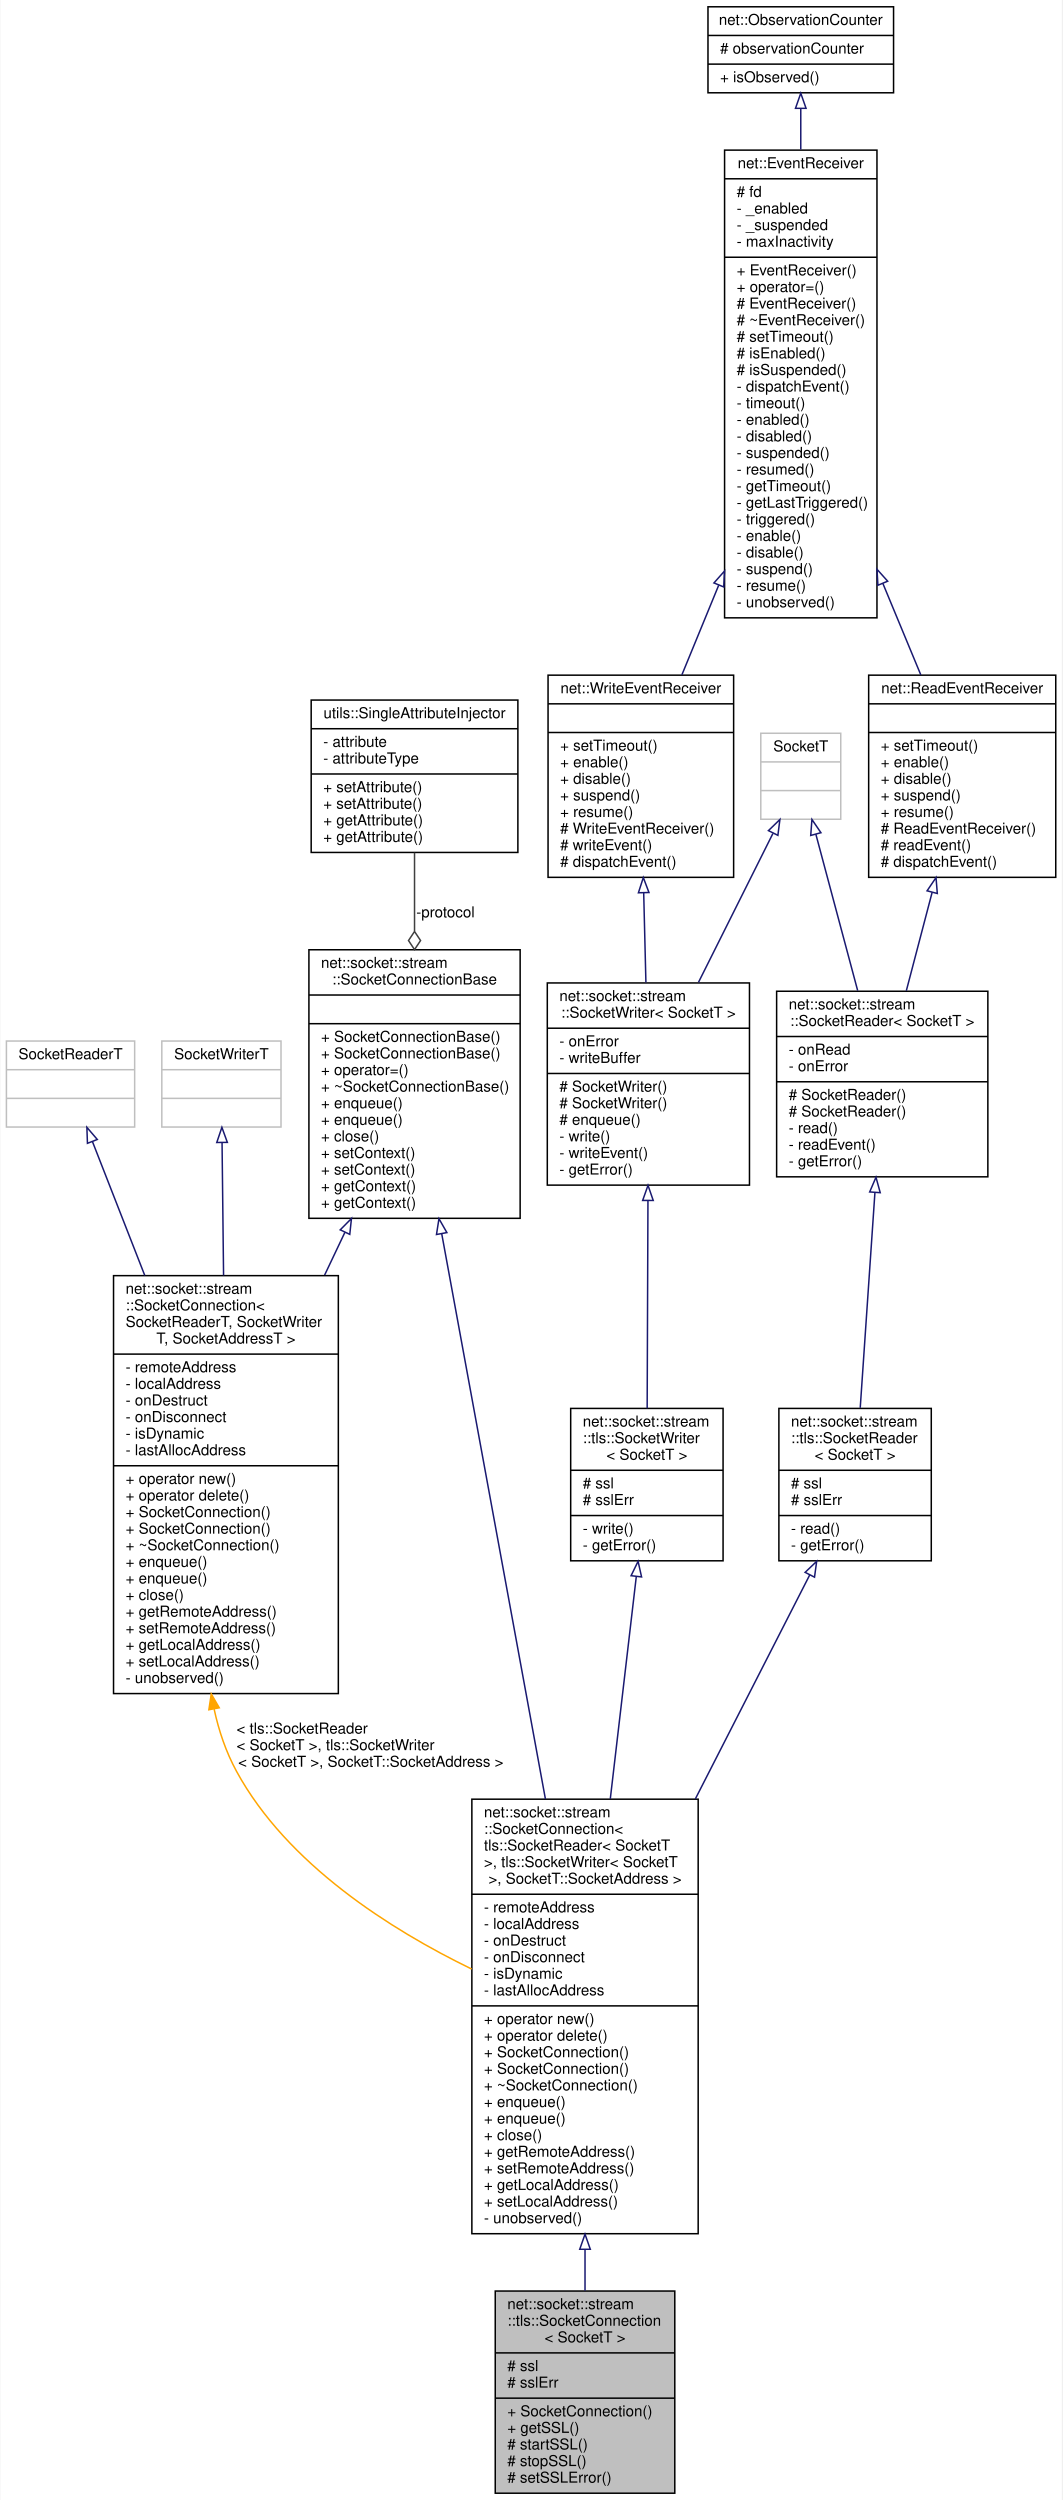
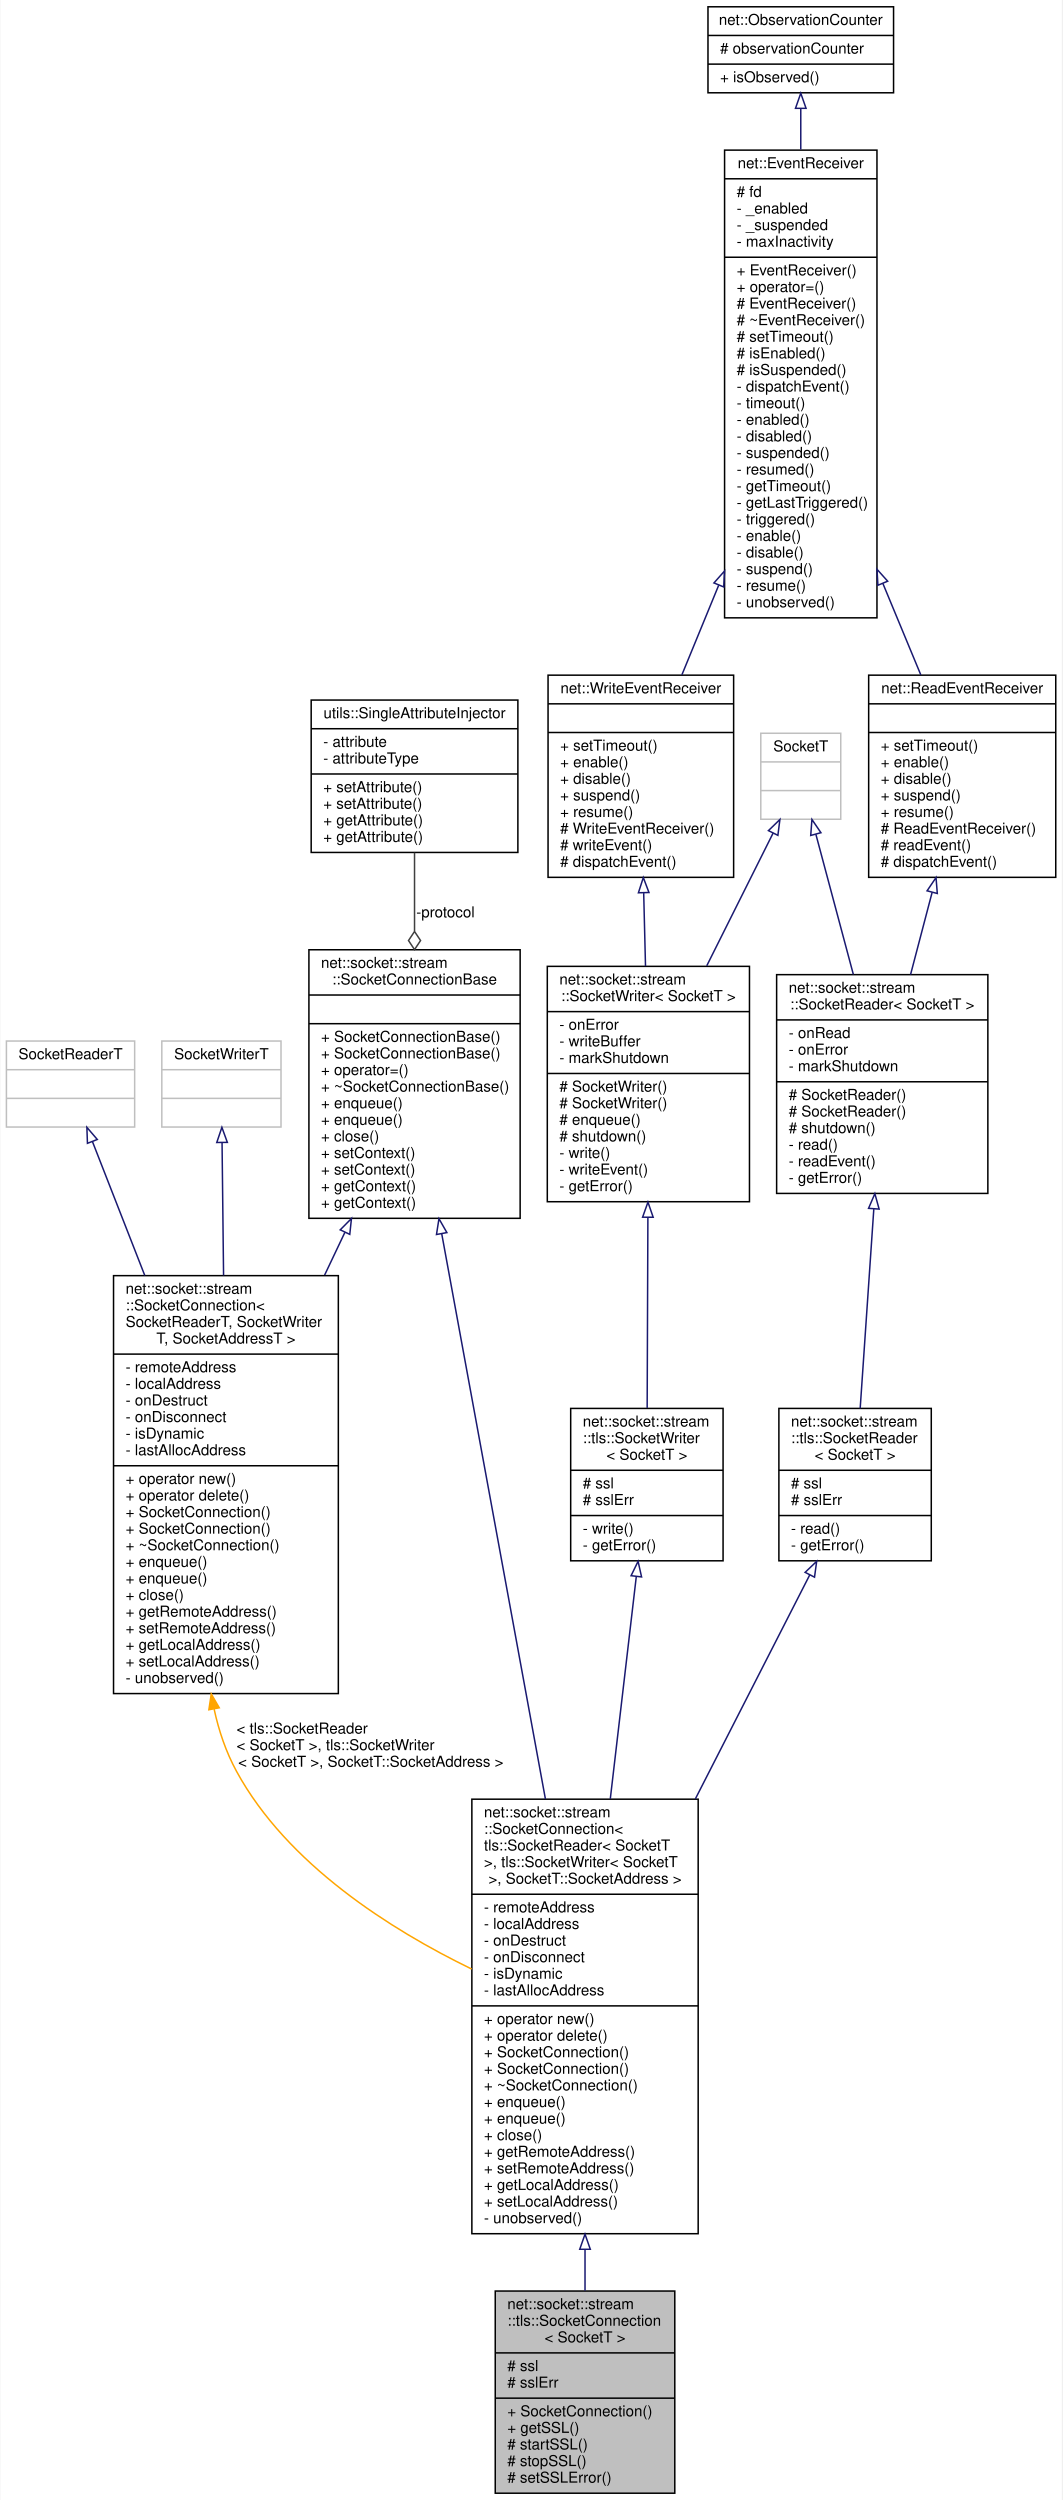
<svg xmlns="http://www.w3.org/2000/svg" xmlns:xlink="http://www.w3.org/1999/xlink" width="704pt" height="1657pt" viewBox="0.00 0.00 703.50 1657.00">
  <g id="graph0" class="graph" transform="scale(1 1) rotate(0) translate(4 1653)">
    <polygon fill="white" stroke="transparent" points="-4,4 -4,-1653 699.5,-1653 699.5,4 -4,4" />
    <g id="node1" class="node">
      <g id="a_node1">
        <a xlink:title=" ">
          <polygon fill="#bfbfbf" stroke="black" points="324,-0.5 324,-134.5 443,-134.5 443,-0.5 324,-0.5" />
          <text text-anchor="start" x="332" y="-122.5" font-family="Helvetica,sans-Serif" font-size="10.00">net::socket::stream</text>
          <text text-anchor="start" x="332" y="-111.5" font-family="Helvetica,sans-Serif" font-size="10.00">::tls::SocketConnection</text>
          <text text-anchor="middle" x="383.5" y="-100.5" font-family="Helvetica,sans-Serif" font-size="10.00">&lt; SocketT &gt;</text>
          <polyline fill="none" stroke="black" points="324,-93.5 443,-93.5 " />
          <text text-anchor="start" x="332" y="-81.5" font-family="Helvetica,sans-Serif" font-size="10.00"># ssl</text>
          <text text-anchor="start" x="332" y="-70.5" font-family="Helvetica,sans-Serif" font-size="10.00"># sslErr</text>
          <polyline fill="none" stroke="black" points="324,-63.5 443,-63.5 " />
          <text text-anchor="start" x="332" y="-51.5" font-family="Helvetica,sans-Serif" font-size="10.00">+ SocketConnection()</text>
          <text text-anchor="start" x="332" y="-40.5" font-family="Helvetica,sans-Serif" font-size="10.00">+ getSSL()</text>
          <text text-anchor="start" x="332" y="-29.5" font-family="Helvetica,sans-Serif" font-size="10.00"># startSSL()</text>
          <text text-anchor="start" x="332" y="-18.5" font-family="Helvetica,sans-Serif" font-size="10.00"># stopSSL()</text>
          <text text-anchor="start" x="332" y="-7.5" font-family="Helvetica,sans-Serif" font-size="10.00"># setSSLError()</text>
        </a>
      </g>
    </g>
    <g id="node2" class="node">
      <g id="a_node2">
        <a xlink:href="classnet_1_1socket_1_1stream_1_1_socket_connection.html" target="_top" xlink:title=" ">
          <polygon fill="white" stroke="black" points="308.5,-172.5 308.5,-460.5 458.5,-460.5 458.5,-172.5 308.5,-172.5" />
          <text text-anchor="start" x="316.5" y="-448.5" font-family="Helvetica,sans-Serif" font-size="10.00">net::socket::stream</text>
          <text text-anchor="start" x="316.5" y="-437.5" font-family="Helvetica,sans-Serif" font-size="10.00">::SocketConnection&lt;</text>
          <text text-anchor="start" x="316.5" y="-426.5" font-family="Helvetica,sans-Serif" font-size="10.00"> tls::SocketReader&lt; SocketT</text>
          <text text-anchor="start" x="316.5" y="-415.5" font-family="Helvetica,sans-Serif" font-size="10.00"> &gt;, tls::SocketWriter&lt; SocketT</text>
          <text text-anchor="middle" x="383.5" y="-404.5" font-family="Helvetica,sans-Serif" font-size="10.00"> &gt;, SocketT::SocketAddress &gt;</text>
          <polyline fill="none" stroke="black" points="308.5,-397.5 458.5,-397.5 " />
          <text text-anchor="start" x="316.5" y="-385.5" font-family="Helvetica,sans-Serif" font-size="10.00">- remoteAddress</text>
          <text text-anchor="start" x="316.5" y="-374.5" font-family="Helvetica,sans-Serif" font-size="10.00">- localAddress</text>
          <text text-anchor="start" x="316.5" y="-363.5" font-family="Helvetica,sans-Serif" font-size="10.00">- onDestruct</text>
          <text text-anchor="start" x="316.5" y="-352.5" font-family="Helvetica,sans-Serif" font-size="10.00">- onDisconnect</text>
          <text text-anchor="start" x="316.5" y="-341.5" font-family="Helvetica,sans-Serif" font-size="10.00">- isDynamic</text>
          <text text-anchor="start" x="316.5" y="-330.5" font-family="Helvetica,sans-Serif" font-size="10.00">- lastAllocAddress</text>
          <polyline fill="none" stroke="black" points="308.5,-323.5 458.5,-323.5 " />
          <text text-anchor="start" x="316.5" y="-311.5" font-family="Helvetica,sans-Serif" font-size="10.00">+ operator new()</text>
          <text text-anchor="start" x="316.5" y="-300.5" font-family="Helvetica,sans-Serif" font-size="10.00">+ operator delete()</text>
          <text text-anchor="start" x="316.5" y="-289.5" font-family="Helvetica,sans-Serif" font-size="10.00">+ SocketConnection()</text>
          <text text-anchor="start" x="316.5" y="-278.5" font-family="Helvetica,sans-Serif" font-size="10.00">+ SocketConnection()</text>
          <text text-anchor="start" x="316.5" y="-267.5" font-family="Helvetica,sans-Serif" font-size="10.00">+ ~SocketConnection()</text>
          <text text-anchor="start" x="316.5" y="-256.5" font-family="Helvetica,sans-Serif" font-size="10.00">+ enqueue()</text>
          <text text-anchor="start" x="316.5" y="-245.5" font-family="Helvetica,sans-Serif" font-size="10.00">+ enqueue()</text>
          <text text-anchor="start" x="316.5" y="-234.5" font-family="Helvetica,sans-Serif" font-size="10.00">+ close()</text>
          <text text-anchor="start" x="316.5" y="-223.5" font-family="Helvetica,sans-Serif" font-size="10.00">+ getRemoteAddress()</text>
          <text text-anchor="start" x="316.5" y="-212.5" font-family="Helvetica,sans-Serif" font-size="10.00">+ setRemoteAddress()</text>
          <text text-anchor="start" x="316.5" y="-201.5" font-family="Helvetica,sans-Serif" font-size="10.00">+ getLocalAddress()</text>
          <text text-anchor="start" x="316.5" y="-190.5" font-family="Helvetica,sans-Serif" font-size="10.00">+ setLocalAddress()</text>
          <text text-anchor="start" x="316.5" y="-179.5" font-family="Helvetica,sans-Serif" font-size="10.00">- unobserved()</text>
        </a>
      </g>
    </g>
    <g id="edge1" class="edge">
      <path fill="none" stroke="midnightblue" d="M383.5,-161.91C383.5,-152.52 383.5,-143.38 383.5,-134.73" />
      <polygon fill="none" stroke="midnightblue" points="380,-162.18 383.5,-172.18 387,-162.18 380,-162.18" />
    </g>
    <g id="node3" class="node">
      <g id="a_node3">
        <a xlink:href="classnet_1_1socket_1_1stream_1_1_socket_connection_base.html" target="_top" xlink:title=" ">
          <polygon fill="white" stroke="black" points="200.5,-845.5 200.5,-1023.5 340.5,-1023.5 340.5,-845.5 200.5,-845.5" />
          <text text-anchor="start" x="208.5" y="-1011.5" font-family="Helvetica,sans-Serif" font-size="10.00">net::socket::stream</text>
          <text text-anchor="middle" x="270.5" y="-1000.5" font-family="Helvetica,sans-Serif" font-size="10.00">::SocketConnectionBase</text>
          <polyline fill="none" stroke="black" points="200.5,-993.5 340.5,-993.5 " />
          <text text-anchor="middle" x="270.5" y="-981.5" font-family="Helvetica,sans-Serif" font-size="10.00"> </text>
          <polyline fill="none" stroke="black" points="200.5,-974.5 340.5,-974.5 " />
          <text text-anchor="start" x="208.5" y="-962.5" font-family="Helvetica,sans-Serif" font-size="10.00">+ SocketConnectionBase()</text>
          <text text-anchor="start" x="208.5" y="-951.5" font-family="Helvetica,sans-Serif" font-size="10.00">+ SocketConnectionBase()</text>
          <text text-anchor="start" x="208.5" y="-940.5" font-family="Helvetica,sans-Serif" font-size="10.00">+ operator=()</text>
          <text text-anchor="start" x="208.5" y="-929.5" font-family="Helvetica,sans-Serif" font-size="10.00">+ ~SocketConnectionBase()</text>
          <text text-anchor="start" x="208.5" y="-918.5" font-family="Helvetica,sans-Serif" font-size="10.00">+ enqueue()</text>
          <text text-anchor="start" x="208.5" y="-907.5" font-family="Helvetica,sans-Serif" font-size="10.00">+ enqueue()</text>
          <text text-anchor="start" x="208.5" y="-896.5" font-family="Helvetica,sans-Serif" font-size="10.00">+ close()</text>
          <text text-anchor="start" x="208.5" y="-885.5" font-family="Helvetica,sans-Serif" font-size="10.00">+ setContext()</text>
          <text text-anchor="start" x="208.5" y="-874.5" font-family="Helvetica,sans-Serif" font-size="10.00">+ setContext()</text>
          <text text-anchor="start" x="208.5" y="-863.5" font-family="Helvetica,sans-Serif" font-size="10.00">+ getContext()</text>
          <text text-anchor="start" x="208.5" y="-852.5" font-family="Helvetica,sans-Serif" font-size="10.00">+ getContext()</text>
        </a>
      </g>
    </g>
    <g id="edge2" class="edge">
      <path fill="none" stroke="midnightblue" d="M288.51,-835.34C307.05,-734.25 336.14,-575.66 357.25,-460.61" />
      <polygon fill="none" stroke="midnightblue" points="285.05,-834.77 286.69,-845.24 291.94,-836.04 285.05,-834.77" />
    </g>
    <g id="node14" class="node">
      <g id="a_node14">
        <a xlink:href="classnet_1_1socket_1_1stream_1_1_socket_connection.html" target="_top" xlink:title=" ">
          <polygon fill="white" stroke="black" points="71,-530.5 71,-807.5 220,-807.5 220,-530.5 71,-530.5" />
          <text text-anchor="start" x="79" y="-795.5" font-family="Helvetica,sans-Serif" font-size="10.00">net::socket::stream</text>
          <text text-anchor="start" x="79" y="-784.5" font-family="Helvetica,sans-Serif" font-size="10.00">::SocketConnection&lt;</text>
          <text text-anchor="start" x="79" y="-773.5" font-family="Helvetica,sans-Serif" font-size="10.00"> SocketReaderT, SocketWriter</text>
          <text text-anchor="middle" x="145.5" y="-762.5" font-family="Helvetica,sans-Serif" font-size="10.00">T, SocketAddressT &gt;</text>
          <polyline fill="none" stroke="black" points="71,-755.5 220,-755.5 " />
          <text text-anchor="start" x="79" y="-743.5" font-family="Helvetica,sans-Serif" font-size="10.00">- remoteAddress</text>
          <text text-anchor="start" x="79" y="-732.5" font-family="Helvetica,sans-Serif" font-size="10.00">- localAddress</text>
          <text text-anchor="start" x="79" y="-721.5" font-family="Helvetica,sans-Serif" font-size="10.00">- onDestruct</text>
          <text text-anchor="start" x="79" y="-710.5" font-family="Helvetica,sans-Serif" font-size="10.00">- onDisconnect</text>
          <text text-anchor="start" x="79" y="-699.5" font-family="Helvetica,sans-Serif" font-size="10.00">- isDynamic</text>
          <text text-anchor="start" x="79" y="-688.5" font-family="Helvetica,sans-Serif" font-size="10.00">- lastAllocAddress</text>
          <polyline fill="none" stroke="black" points="71,-681.5 220,-681.5 " />
          <text text-anchor="start" x="79" y="-669.5" font-family="Helvetica,sans-Serif" font-size="10.00">+ operator new()</text>
          <text text-anchor="start" x="79" y="-658.5" font-family="Helvetica,sans-Serif" font-size="10.00">+ operator delete()</text>
          <text text-anchor="start" x="79" y="-647.5" font-family="Helvetica,sans-Serif" font-size="10.00">+ SocketConnection()</text>
          <text text-anchor="start" x="79" y="-636.5" font-family="Helvetica,sans-Serif" font-size="10.00">+ SocketConnection()</text>
          <text text-anchor="start" x="79" y="-625.5" font-family="Helvetica,sans-Serif" font-size="10.00">+ ~SocketConnection()</text>
          <text text-anchor="start" x="79" y="-614.5" font-family="Helvetica,sans-Serif" font-size="10.00">+ enqueue()</text>
          <text text-anchor="start" x="79" y="-603.5" font-family="Helvetica,sans-Serif" font-size="10.00">+ enqueue()</text>
          <text text-anchor="start" x="79" y="-592.5" font-family="Helvetica,sans-Serif" font-size="10.00">+ close()</text>
          <text text-anchor="start" x="79" y="-581.5" font-family="Helvetica,sans-Serif" font-size="10.00">+ getRemoteAddress()</text>
          <text text-anchor="start" x="79" y="-570.5" font-family="Helvetica,sans-Serif" font-size="10.00">+ setRemoteAddress()</text>
          <text text-anchor="start" x="79" y="-559.5" font-family="Helvetica,sans-Serif" font-size="10.00">+ getLocalAddress()</text>
          <text text-anchor="start" x="79" y="-548.5" font-family="Helvetica,sans-Serif" font-size="10.00">+ setLocalAddress()</text>
          <text text-anchor="start" x="79" y="-537.5" font-family="Helvetica,sans-Serif" font-size="10.00">- unobserved()</text>
        </a>
      </g>
    </g>
    <g id="edge16" class="edge">
      <path fill="none" stroke="midnightblue" d="M224.35,-836.21C219.95,-826.93 215.43,-817.41 210.89,-807.85" />
      <polygon fill="none" stroke="midnightblue" points="221.25,-837.86 228.7,-845.39 227.58,-834.86 221.25,-837.86" />
    </g>
    <g id="node4" class="node">
      <g id="a_node4">
        <a xlink:href="classutils_1_1_single_attribute_injector.html" target="_top" xlink:title=" ">
          <polygon fill="white" stroke="black" points="202,-1088 202,-1189 339,-1189 339,-1088 202,-1088" />
          <text text-anchor="middle" x="270.5" y="-1177" font-family="Helvetica,sans-Serif" font-size="10.00">utils::SingleAttributeInjector</text>
          <polyline fill="none" stroke="black" points="202,-1170 339,-1170 " />
          <text text-anchor="start" x="210" y="-1158" font-family="Helvetica,sans-Serif" font-size="10.00">- attribute</text>
          <text text-anchor="start" x="210" y="-1147" font-family="Helvetica,sans-Serif" font-size="10.00">- attributeType</text>
          <polyline fill="none" stroke="black" points="202,-1140 339,-1140 " />
          <text text-anchor="start" x="210" y="-1128" font-family="Helvetica,sans-Serif" font-size="10.00">+ setAttribute()</text>
          <text text-anchor="start" x="210" y="-1117" font-family="Helvetica,sans-Serif" font-size="10.00">+ setAttribute()</text>
          <text text-anchor="start" x="210" y="-1106" font-family="Helvetica,sans-Serif" font-size="10.00">+ getAttribute()</text>
          <text text-anchor="start" x="210" y="-1095" font-family="Helvetica,sans-Serif" font-size="10.00">+ getAttribute()</text>
        </a>
      </g>
    </g>
    <g id="edge3" class="edge">
      <path fill="none" stroke="#404040" d="M270.5,-1087.83C270.5,-1072 270.5,-1053.87 270.5,-1035.78" />
      <polygon fill="none" stroke="#404040" points="270.5,-1035.61 266.5,-1029.61 270.5,-1023.61 274.5,-1029.61 270.5,-1035.61" />
      <text text-anchor="middle" x="291" y="-1045" font-family="Helvetica,sans-Serif" font-size="10.00"> -protocol</text>
    </g>
    <g id="node5" class="node">
      <g id="a_node5">
        <a xlink:href="classnet_1_1socket_1_1stream_1_1tls_1_1_socket_reader.html" target="_top" xlink:title=" ">
          <polygon fill="white" stroke="black" points="512,-618.5 512,-719.5 613,-719.5 613,-618.5 512,-618.5" />
          <text text-anchor="start" x="520" y="-707.5" font-family="Helvetica,sans-Serif" font-size="10.00">net::socket::stream</text>
          <text text-anchor="start" x="520" y="-696.5" font-family="Helvetica,sans-Serif" font-size="10.00">::tls::SocketReader</text>
          <text text-anchor="middle" x="562.5" y="-685.5" font-family="Helvetica,sans-Serif" font-size="10.00">&lt; SocketT &gt;</text>
          <polyline fill="none" stroke="black" points="512,-678.5 613,-678.5 " />
          <text text-anchor="start" x="520" y="-666.5" font-family="Helvetica,sans-Serif" font-size="10.00"># ssl</text>
          <text text-anchor="start" x="520" y="-655.5" font-family="Helvetica,sans-Serif" font-size="10.00"># sslErr</text>
          <polyline fill="none" stroke="black" points="512,-648.5 613,-648.5 " />
          <text text-anchor="start" x="520" y="-636.5" font-family="Helvetica,sans-Serif" font-size="10.00">- read()</text>
          <text text-anchor="start" x="520" y="-625.5" font-family="Helvetica,sans-Serif" font-size="10.00">- getError()</text>
        </a>
      </g>
    </g>
    <g id="edge4" class="edge">
      <path fill="none" stroke="midnightblue" d="M532.47,-609.2C511.72,-568.57 483.18,-512.68 456.62,-460.68" />
      <polygon fill="none" stroke="midnightblue" points="529.38,-610.84 537.04,-618.15 535.61,-607.66 529.38,-610.84" />
    </g>
    <g id="node6" class="node">
      <g id="a_node6">
        <a xlink:href="classnet_1_1socket_1_1stream_1_1_socket_reader.html" target="_top" xlink:title=" ">
-           <polygon fill="white" stroke="black" points="510.5,-873 510.5,-996 650.5,-996 650.5,-873 510.5,-873" />
-           <text text-anchor="start" x="518.5" y="-984" font-family="Helvetica,sans-Serif" font-size="10.00">net::socket::stream</text>
-           <text text-anchor="middle" x="580.5" y="-973" font-family="Helvetica,sans-Serif" font-size="10.00">::SocketReader&lt; SocketT &gt;</text>
-           <polyline fill="none" stroke="black" points="510.5,-966 650.5,-966 " />
-           <text text-anchor="start" x="518.5" y="-954" font-family="Helvetica,sans-Serif" font-size="10.00">- onRead</text>
-           <text text-anchor="start" x="518.5" y="-943" font-family="Helvetica,sans-Serif" font-size="10.00">- onError</text>
+           <polygon fill="white" stroke="black" points="510.5,-862 510.5,-1007 650.5,-1007 650.5,-862 510.5,-862" />
+           <text text-anchor="start" x="518.5" y="-995" font-family="Helvetica,sans-Serif" font-size="10.00">net::socket::stream</text>
+           <text text-anchor="middle" x="580.5" y="-984" font-family="Helvetica,sans-Serif" font-size="10.00">::SocketReader&lt; SocketT &gt;</text>
+           <polyline fill="none" stroke="black" points="510.5,-977 650.5,-977 " />
+           <text text-anchor="start" x="518.5" y="-965" font-family="Helvetica,sans-Serif" font-size="10.00">- onRead</text>
+           <text text-anchor="start" x="518.5" y="-954" font-family="Helvetica,sans-Serif" font-size="10.00">- onError</text>
+           <text text-anchor="start" x="518.5" y="-943" font-family="Helvetica,sans-Serif" font-size="10.00">- markShutdown</text>
          <polyline fill="none" stroke="black" points="510.5,-936 650.5,-936 " />
          <text text-anchor="start" x="518.5" y="-924" font-family="Helvetica,sans-Serif" font-size="10.00"># SocketReader()</text>
          <text text-anchor="start" x="518.5" y="-913" font-family="Helvetica,sans-Serif" font-size="10.00"># SocketReader()</text>
-           <text text-anchor="start" x="518.5" y="-902" font-family="Helvetica,sans-Serif" font-size="10.00">- read()</text>
-           <text text-anchor="start" x="518.5" y="-891" font-family="Helvetica,sans-Serif" font-size="10.00">- readEvent()</text>
-           <text text-anchor="start" x="518.5" y="-880" font-family="Helvetica,sans-Serif" font-size="10.00">- getError()</text>
+           <text text-anchor="start" x="518.5" y="-902" font-family="Helvetica,sans-Serif" font-size="10.00"># shutdown()</text>
+           <text text-anchor="start" x="518.5" y="-891" font-family="Helvetica,sans-Serif" font-size="10.00">- read()</text>
+           <text text-anchor="start" x="518.5" y="-880" font-family="Helvetica,sans-Serif" font-size="10.00">- readEvent()</text>
+           <text text-anchor="start" x="518.5" y="-869" font-family="Helvetica,sans-Serif" font-size="10.00">- getError()</text>
        </a>
      </g>
    </g>
    <g id="edge5" class="edge">
-       <path fill="none" stroke="midnightblue" d="M575.66,-862.7C572.58,-817.59 568.66,-760.24 565.91,-719.88" />
-       <polygon fill="none" stroke="midnightblue" points="572.17,-862.98 576.35,-872.72 579.16,-862.5 572.17,-862.98" />
+       <path fill="none" stroke="midnightblue" d="M574.91,-851.62C571.95,-808.36 568.42,-756.69 565.88,-719.54" />
+       <polygon fill="none" stroke="midnightblue" points="571.43,-852.11 575.61,-861.85 578.42,-851.63 571.43,-852.11" />
    </g>
    <g id="node7" class="node">
      <g id="a_node7">
        <a xlink:href="classnet_1_1_read_event_receiver.html" target="_top" xlink:title=" ">
          <polygon fill="white" stroke="black" points="571.5,-1071.5 571.5,-1205.5 695.5,-1205.5 695.5,-1071.5 571.5,-1071.5" />
          <text text-anchor="middle" x="633.5" y="-1193.5" font-family="Helvetica,sans-Serif" font-size="10.00">net::ReadEventReceiver</text>
          <polyline fill="none" stroke="black" points="571.5,-1186.5 695.5,-1186.5 " />
          <text text-anchor="middle" x="633.5" y="-1174.5" font-family="Helvetica,sans-Serif" font-size="10.00"> </text>
          <polyline fill="none" stroke="black" points="571.5,-1167.5 695.5,-1167.5 " />
          <text text-anchor="start" x="579.5" y="-1155.5" font-family="Helvetica,sans-Serif" font-size="10.00">+ setTimeout()</text>
          <text text-anchor="start" x="579.5" y="-1144.5" font-family="Helvetica,sans-Serif" font-size="10.00">+ enable()</text>
          <text text-anchor="start" x="579.5" y="-1133.5" font-family="Helvetica,sans-Serif" font-size="10.00">+ disable()</text>
          <text text-anchor="start" x="579.5" y="-1122.5" font-family="Helvetica,sans-Serif" font-size="10.00">+ suspend()</text>
          <text text-anchor="start" x="579.5" y="-1111.5" font-family="Helvetica,sans-Serif" font-size="10.00">+ resume()</text>
          <text text-anchor="start" x="579.5" y="-1100.5" font-family="Helvetica,sans-Serif" font-size="10.00"># ReadEventReceiver()</text>
          <text text-anchor="start" x="579.5" y="-1089.5" font-family="Helvetica,sans-Serif" font-size="10.00"># readEvent()</text>
          <text text-anchor="start" x="579.5" y="-1078.5" font-family="Helvetica,sans-Serif" font-size="10.00"># dispatchEvent()</text>
        </a>
      </g>
    </g>
    <g id="edge6" class="edge">
-       <path fill="none" stroke="midnightblue" d="M613.58,-1061.59C607.93,-1040.03 601.85,-1016.85 596.46,-996.32" />
+       <path fill="none" stroke="midnightblue" d="M613.57,-1061.56C608.88,-1043.68 603.9,-1024.69 599.26,-1007.02" />
      <polygon fill="none" stroke="midnightblue" points="610.22,-1062.57 616.15,-1071.36 616.99,-1060.8 610.22,-1062.57" />
    </g>
    <g id="node8" class="node">
      <g id="a_node8">
        <a xlink:href="classnet_1_1_event_receiver.html" target="_top" xlink:title=" ">
          <polygon fill="white" stroke="black" points="476,-1243.5 476,-1553.5 577,-1553.5 577,-1243.5 476,-1243.5" />
          <text text-anchor="middle" x="526.5" y="-1541.5" font-family="Helvetica,sans-Serif" font-size="10.00">net::EventReceiver</text>
          <polyline fill="none" stroke="black" points="476,-1534.5 577,-1534.5 " />
          <text text-anchor="start" x="484" y="-1522.5" font-family="Helvetica,sans-Serif" font-size="10.00"># fd</text>
          <text text-anchor="start" x="484" y="-1511.5" font-family="Helvetica,sans-Serif" font-size="10.00">- _enabled</text>
          <text text-anchor="start" x="484" y="-1500.5" font-family="Helvetica,sans-Serif" font-size="10.00">- _suspended</text>
          <text text-anchor="start" x="484" y="-1489.5" font-family="Helvetica,sans-Serif" font-size="10.00">- maxInactivity</text>
          <polyline fill="none" stroke="black" points="476,-1482.5 577,-1482.5 " />
          <text text-anchor="start" x="484" y="-1470.5" font-family="Helvetica,sans-Serif" font-size="10.00">+ EventReceiver()</text>
          <text text-anchor="start" x="484" y="-1459.5" font-family="Helvetica,sans-Serif" font-size="10.00">+ operator=()</text>
          <text text-anchor="start" x="484" y="-1448.5" font-family="Helvetica,sans-Serif" font-size="10.00"># EventReceiver()</text>
          <text text-anchor="start" x="484" y="-1437.5" font-family="Helvetica,sans-Serif" font-size="10.00"># ~EventReceiver()</text>
          <text text-anchor="start" x="484" y="-1426.5" font-family="Helvetica,sans-Serif" font-size="10.00"># setTimeout()</text>
          <text text-anchor="start" x="484" y="-1415.5" font-family="Helvetica,sans-Serif" font-size="10.00"># isEnabled()</text>
          <text text-anchor="start" x="484" y="-1404.5" font-family="Helvetica,sans-Serif" font-size="10.00"># isSuspended()</text>
          <text text-anchor="start" x="484" y="-1393.5" font-family="Helvetica,sans-Serif" font-size="10.00">- dispatchEvent()</text>
          <text text-anchor="start" x="484" y="-1382.5" font-family="Helvetica,sans-Serif" font-size="10.00">- timeout()</text>
          <text text-anchor="start" x="484" y="-1371.5" font-family="Helvetica,sans-Serif" font-size="10.00">- enabled()</text>
          <text text-anchor="start" x="484" y="-1360.5" font-family="Helvetica,sans-Serif" font-size="10.00">- disabled()</text>
          <text text-anchor="start" x="484" y="-1349.5" font-family="Helvetica,sans-Serif" font-size="10.00">- suspended()</text>
          <text text-anchor="start" x="484" y="-1338.5" font-family="Helvetica,sans-Serif" font-size="10.00">- resumed()</text>
          <text text-anchor="start" x="484" y="-1327.5" font-family="Helvetica,sans-Serif" font-size="10.00">- getTimeout()</text>
          <text text-anchor="start" x="484" y="-1316.5" font-family="Helvetica,sans-Serif" font-size="10.00">- getLastTriggered()</text>
          <text text-anchor="start" x="484" y="-1305.5" font-family="Helvetica,sans-Serif" font-size="10.00">- triggered()</text>
          <text text-anchor="start" x="484" y="-1294.5" font-family="Helvetica,sans-Serif" font-size="10.00">- enable()</text>
          <text text-anchor="start" x="484" y="-1283.5" font-family="Helvetica,sans-Serif" font-size="10.00">- disable()</text>
          <text text-anchor="start" x="484" y="-1272.5" font-family="Helvetica,sans-Serif" font-size="10.00">- suspend()</text>
          <text text-anchor="start" x="484" y="-1261.5" font-family="Helvetica,sans-Serif" font-size="10.00">- resume()</text>
          <text text-anchor="start" x="484" y="-1250.5" font-family="Helvetica,sans-Serif" font-size="10.00">- unobserved()</text>
        </a>
      </g>
    </g>
    <g id="edge7" class="edge">
      <path fill="none" stroke="midnightblue" d="M580.9,-1266.33C589.63,-1245.28 598.33,-1224.31 606.07,-1205.65" />
      <polygon fill="none" stroke="midnightblue" points="577.62,-1265.1 577.02,-1275.68 584.09,-1267.78 577.62,-1265.1" />
    </g>
    <g id="node13" class="node">
      <g id="a_node13">
        <a xlink:href="classnet_1_1_write_event_receiver.html" target="_top" xlink:title=" ">
          <polygon fill="white" stroke="black" points="359,-1071.5 359,-1205.5 482,-1205.5 482,-1071.5 359,-1071.5" />
          <text text-anchor="middle" x="420.5" y="-1193.5" font-family="Helvetica,sans-Serif" font-size="10.00">net::WriteEventReceiver</text>
          <polyline fill="none" stroke="black" points="359,-1186.5 482,-1186.5 " />
          <text text-anchor="middle" x="420.5" y="-1174.5" font-family="Helvetica,sans-Serif" font-size="10.00"> </text>
          <polyline fill="none" stroke="black" points="359,-1167.5 482,-1167.5 " />
          <text text-anchor="start" x="367" y="-1155.5" font-family="Helvetica,sans-Serif" font-size="10.00">+ setTimeout()</text>
          <text text-anchor="start" x="367" y="-1144.5" font-family="Helvetica,sans-Serif" font-size="10.00">+ enable()</text>
          <text text-anchor="start" x="367" y="-1133.5" font-family="Helvetica,sans-Serif" font-size="10.00">+ disable()</text>
          <text text-anchor="start" x="367" y="-1122.5" font-family="Helvetica,sans-Serif" font-size="10.00">+ suspend()</text>
          <text text-anchor="start" x="367" y="-1111.5" font-family="Helvetica,sans-Serif" font-size="10.00">+ resume()</text>
          <text text-anchor="start" x="367" y="-1100.5" font-family="Helvetica,sans-Serif" font-size="10.00"># WriteEventReceiver()</text>
          <text text-anchor="start" x="367" y="-1089.5" font-family="Helvetica,sans-Serif" font-size="10.00"># writeEvent()</text>
          <text text-anchor="start" x="367" y="-1078.5" font-family="Helvetica,sans-Serif" font-size="10.00"># dispatchEvent()</text>
        </a>
      </g>
    </g>
    <g id="edge13" class="edge">
      <path fill="none" stroke="midnightblue" d="M472.09,-1265.07C463.62,-1244.46 455.21,-1223.97 447.7,-1205.7" />
      <polygon fill="none" stroke="midnightblue" points="468.95,-1266.63 475.98,-1274.54 475.42,-1263.97 468.95,-1266.63" />
    </g>
    <g id="node9" class="node">
      <g id="a_node9">
        <a xlink:href="classnet_1_1_observation_counter.html" target="_top" xlink:title=" ">
          <polygon fill="white" stroke="black" points="465,-1591.5 465,-1648.5 588,-1648.5 588,-1591.5 465,-1591.5" />
          <text text-anchor="middle" x="526.5" y="-1636.5" font-family="Helvetica,sans-Serif" font-size="10.00">net::ObservationCounter</text>
          <polyline fill="none" stroke="black" points="465,-1629.5 588,-1629.5 " />
          <text text-anchor="start" x="473" y="-1617.5" font-family="Helvetica,sans-Serif" font-size="10.00"># observationCounter</text>
          <polyline fill="none" stroke="black" points="465,-1610.5 588,-1610.5 " />
          <text text-anchor="start" x="473" y="-1598.5" font-family="Helvetica,sans-Serif" font-size="10.00">+ isObserved()</text>
        </a>
      </g>
    </g>
    <g id="edge8" class="edge">
      <path fill="none" stroke="midnightblue" d="M526.5,-1580.99C526.5,-1572.78 526.5,-1563.62 526.5,-1553.89" />
      <polygon fill="none" stroke="midnightblue" points="523,-1581.2 526.5,-1591.2 530,-1581.2 523,-1581.2" />
    </g>
    <g id="node10" class="node">
      <g id="a_node10">
        <a xlink:title=" ">
          <polygon fill="white" stroke="#bfbfbf" points="500,-1110 500,-1167 553,-1167 553,-1110 500,-1110" />
          <text text-anchor="middle" x="526.5" y="-1155" font-family="Helvetica,sans-Serif" font-size="10.00">SocketT</text>
          <polyline fill="none" stroke="#bfbfbf" points="500,-1148 553,-1148 " />
          <text text-anchor="middle" x="526.5" y="-1136" font-family="Helvetica,sans-Serif" font-size="10.00"> </text>
          <polyline fill="none" stroke="#bfbfbf" points="500,-1129 553,-1129 " />
          <text text-anchor="middle" x="526.5" y="-1117" font-family="Helvetica,sans-Serif" font-size="10.00"> </text>
        </a>
      </g>
    </g>
    <g id="edge9" class="edge">
-       <path fill="none" stroke="midnightblue" d="M536.5,-1100.08C544.27,-1071.03 555.2,-1030.14 564.22,-996.39" />
+       <path fill="none" stroke="midnightblue" d="M536.52,-1100C543.48,-1073.98 552.97,-1038.48 561.35,-1007.12" />
      <polygon fill="none" stroke="midnightblue" points="533.1,-1099.27 533.9,-1109.84 539.86,-1101.08 533.1,-1099.27" />
    </g>
    <g id="node12" class="node">
      <g id="a_node12">
        <a xlink:href="classnet_1_1socket_1_1stream_1_1_socket_writer.html" target="_top" xlink:title=" ">
-           <polygon fill="white" stroke="black" points="358.5,-867.5 358.5,-1001.5 492.5,-1001.5 492.5,-867.5 358.5,-867.5" />
-           <text text-anchor="start" x="366.5" y="-989.5" font-family="Helvetica,sans-Serif" font-size="10.00">net::socket::stream</text>
-           <text text-anchor="middle" x="425.5" y="-978.5" font-family="Helvetica,sans-Serif" font-size="10.00">::SocketWriter&lt; SocketT &gt;</text>
-           <polyline fill="none" stroke="black" points="358.5,-971.5 492.5,-971.5 " />
-           <text text-anchor="start" x="366.5" y="-959.5" font-family="Helvetica,sans-Serif" font-size="10.00">- onError</text>
-           <text text-anchor="start" x="366.5" y="-948.5" font-family="Helvetica,sans-Serif" font-size="10.00">- writeBuffer</text>
+           <polygon fill="white" stroke="black" points="358.5,-856.5 358.5,-1012.5 492.5,-1012.5 492.5,-856.5 358.5,-856.5" />
+           <text text-anchor="start" x="366.5" y="-1000.5" font-family="Helvetica,sans-Serif" font-size="10.00">net::socket::stream</text>
+           <text text-anchor="middle" x="425.5" y="-989.5" font-family="Helvetica,sans-Serif" font-size="10.00">::SocketWriter&lt; SocketT &gt;</text>
+           <polyline fill="none" stroke="black" points="358.5,-982.5 492.5,-982.5 " />
+           <text text-anchor="start" x="366.5" y="-970.5" font-family="Helvetica,sans-Serif" font-size="10.00">- onError</text>
+           <text text-anchor="start" x="366.5" y="-959.5" font-family="Helvetica,sans-Serif" font-size="10.00">- writeBuffer</text>
+           <text text-anchor="start" x="366.5" y="-948.5" font-family="Helvetica,sans-Serif" font-size="10.00">- markShutdown</text>
          <polyline fill="none" stroke="black" points="358.5,-941.5 492.5,-941.5 " />
          <text text-anchor="start" x="366.5" y="-929.5" font-family="Helvetica,sans-Serif" font-size="10.00"># SocketWriter()</text>
          <text text-anchor="start" x="366.5" y="-918.5" font-family="Helvetica,sans-Serif" font-size="10.00"># SocketWriter()</text>
          <text text-anchor="start" x="366.5" y="-907.5" font-family="Helvetica,sans-Serif" font-size="10.00"># enqueue()</text>
-           <text text-anchor="start" x="366.5" y="-896.5" font-family="Helvetica,sans-Serif" font-size="10.00">- write()</text>
-           <text text-anchor="start" x="366.5" y="-885.5" font-family="Helvetica,sans-Serif" font-size="10.00">- writeEvent()</text>
-           <text text-anchor="start" x="366.5" y="-874.5" font-family="Helvetica,sans-Serif" font-size="10.00">- getError()</text>
+           <text text-anchor="start" x="366.5" y="-896.5" font-family="Helvetica,sans-Serif" font-size="10.00"># shutdown()</text>
+           <text text-anchor="start" x="366.5" y="-885.5" font-family="Helvetica,sans-Serif" font-size="10.00">- write()</text>
+           <text text-anchor="start" x="366.5" y="-874.5" font-family="Helvetica,sans-Serif" font-size="10.00">- writeEvent()</text>
+           <text text-anchor="start" x="366.5" y="-863.5" font-family="Helvetica,sans-Serif" font-size="10.00">- getError()</text>
        </a>
      </g>
    </g>
    <g id="edge14" class="edge">
-       <path fill="none" stroke="midnightblue" d="M508.04,-1100.58C494.28,-1073.06 475.11,-1034.72 458.71,-1001.92" />
+       <path fill="none" stroke="midnightblue" d="M508.19,-1100.88C495.92,-1076.33 479.29,-1043.09 464.17,-1012.84" />
      <polygon fill="none" stroke="midnightblue" points="505.07,-1102.46 512.67,-1109.84 511.33,-1099.33 505.07,-1102.46" />
    </g>
    <g id="node11" class="node">
      <g id="a_node11">
        <a xlink:href="classnet_1_1socket_1_1stream_1_1tls_1_1_socket_writer.html" target="_top" xlink:title=" ">
          <polygon fill="white" stroke="black" points="374,-618.5 374,-719.5 475,-719.5 475,-618.5 374,-618.5" />
          <text text-anchor="start" x="382" y="-707.5" font-family="Helvetica,sans-Serif" font-size="10.00">net::socket::stream</text>
          <text text-anchor="start" x="382" y="-696.5" font-family="Helvetica,sans-Serif" font-size="10.00">::tls::SocketWriter</text>
          <text text-anchor="middle" x="424.5" y="-685.5" font-family="Helvetica,sans-Serif" font-size="10.00">&lt; SocketT &gt;</text>
          <polyline fill="none" stroke="black" points="374,-678.5 475,-678.5 " />
          <text text-anchor="start" x="382" y="-666.5" font-family="Helvetica,sans-Serif" font-size="10.00"># ssl</text>
          <text text-anchor="start" x="382" y="-655.5" font-family="Helvetica,sans-Serif" font-size="10.00"># sslErr</text>
          <polyline fill="none" stroke="black" points="374,-648.5 475,-648.5 " />
          <text text-anchor="start" x="382" y="-636.5" font-family="Helvetica,sans-Serif" font-size="10.00">- write()</text>
          <text text-anchor="start" x="382" y="-625.5" font-family="Helvetica,sans-Serif" font-size="10.00">- getError()</text>
        </a>
      </g>
    </g>
    <g id="edge10" class="edge">
      <path fill="none" stroke="midnightblue" d="M417.5,-608.18C412.76,-567.63 406.28,-512.24 400.25,-460.68" />
      <polygon fill="none" stroke="midnightblue" points="414.03,-608.63 418.67,-618.15 420.98,-607.82 414.03,-608.63" />
    </g>
    <g id="edge11" class="edge">
-       <path fill="none" stroke="midnightblue" d="M425.21,-857.19C425.04,-812.86 424.84,-758.3 424.69,-719.54" />
-       <polygon fill="none" stroke="midnightblue" points="421.71,-857.36 425.25,-867.35 428.71,-857.33 421.71,-857.36" />
+       <path fill="none" stroke="midnightblue" d="M425.17,-846C425.01,-804.06 424.82,-755.36 424.69,-719.83" />
+       <polygon fill="none" stroke="midnightblue" points="421.67,-846.24 425.21,-856.22 428.67,-846.21 421.67,-846.24" />
    </g>
    <g id="edge12" class="edge">
-       <path fill="none" stroke="midnightblue" d="M422.39,-1061.26C422.87,-1041.7 423.39,-1020.81 423.86,-1001.79" />
+       <path fill="none" stroke="midnightblue" d="M422.39,-1061.09C422.78,-1045.25 423.2,-1028.54 423.59,-1012.67" />
      <polygon fill="none" stroke="midnightblue" points="418.89,-1061.27 422.14,-1071.36 425.88,-1061.45 418.89,-1061.27" />
    </g>
    <g id="edge15" class="edge">
      <path fill="none" stroke="orange" d="M137.67,-520.21C140.79,-505.77 145.54,-491.77 152.5,-479 186.09,-417.34 254.61,-374.06 308.34,-347.93" />
      <polygon fill="orange" stroke="orange" points="134.19,-519.78 135.77,-530.26 141.07,-521.08 134.19,-519.78" />
      <text text-anchor="start" x="152.5" y="-504" font-family="Helvetica,sans-Serif" font-size="10.00"> &lt; tls::SocketReader</text>
      <text text-anchor="start" x="152.5" y="-493" font-family="Helvetica,sans-Serif" font-size="10.00">&lt; SocketT &gt;, tls::SocketWriter</text>
      <text text-anchor="middle" x="241.5" y="-482" font-family="Helvetica,sans-Serif" font-size="10.00">&lt; SocketT &gt;, SocketT::SocketAddress &gt;</text>
    </g>
    <g id="node15" class="node">
      <g id="a_node15">
        <a xlink:title=" ">
          <polygon fill="white" stroke="#bfbfbf" points="0,-906 0,-963 85,-963 85,-906 0,-906" />
          <text text-anchor="middle" x="42.5" y="-951" font-family="Helvetica,sans-Serif" font-size="10.00">SocketReaderT</text>
          <polyline fill="none" stroke="#bfbfbf" points="0,-944 85,-944 " />
          <text text-anchor="middle" x="42.5" y="-932" font-family="Helvetica,sans-Serif" font-size="10.00"> </text>
          <polyline fill="none" stroke="#bfbfbf" points="0,-925 85,-925 " />
          <text text-anchor="middle" x="42.5" y="-913" font-family="Helvetica,sans-Serif" font-size="10.00"> </text>
        </a>
      </g>
    </g>
    <g id="edge17" class="edge">
      <path fill="none" stroke="midnightblue" d="M57.08,-896.21C66.32,-872.55 78.92,-840.33 91.7,-807.63" />
      <polygon fill="none" stroke="midnightblue" points="53.71,-895.21 53.33,-905.8 60.23,-897.76 53.71,-895.21" />
    </g>
    <g id="node16" class="node">
      <g id="a_node16">
        <a xlink:title=" ">
          <polygon fill="white" stroke="#bfbfbf" points="103,-906 103,-963 182,-963 182,-906 103,-906" />
          <text text-anchor="middle" x="142.5" y="-951" font-family="Helvetica,sans-Serif" font-size="10.00">SocketWriterT</text>
          <polyline fill="none" stroke="#bfbfbf" points="103,-944 182,-944 " />
          <text text-anchor="middle" x="142.5" y="-932" font-family="Helvetica,sans-Serif" font-size="10.00"> </text>
          <polyline fill="none" stroke="#bfbfbf" points="103,-925 182,-925 " />
          <text text-anchor="middle" x="142.5" y="-913" font-family="Helvetica,sans-Serif" font-size="10.00"> </text>
        </a>
      </g>
    </g>
    <g id="edge18" class="edge">
      <path fill="none" stroke="midnightblue" d="M142.93,-895.57C143.2,-871.98 143.56,-840.04 143.93,-807.63" />
      <polygon fill="none" stroke="midnightblue" points="139.43,-895.76 142.82,-905.8 146.43,-895.84 139.43,-895.76" />
    </g>
  </g>
</svg>
